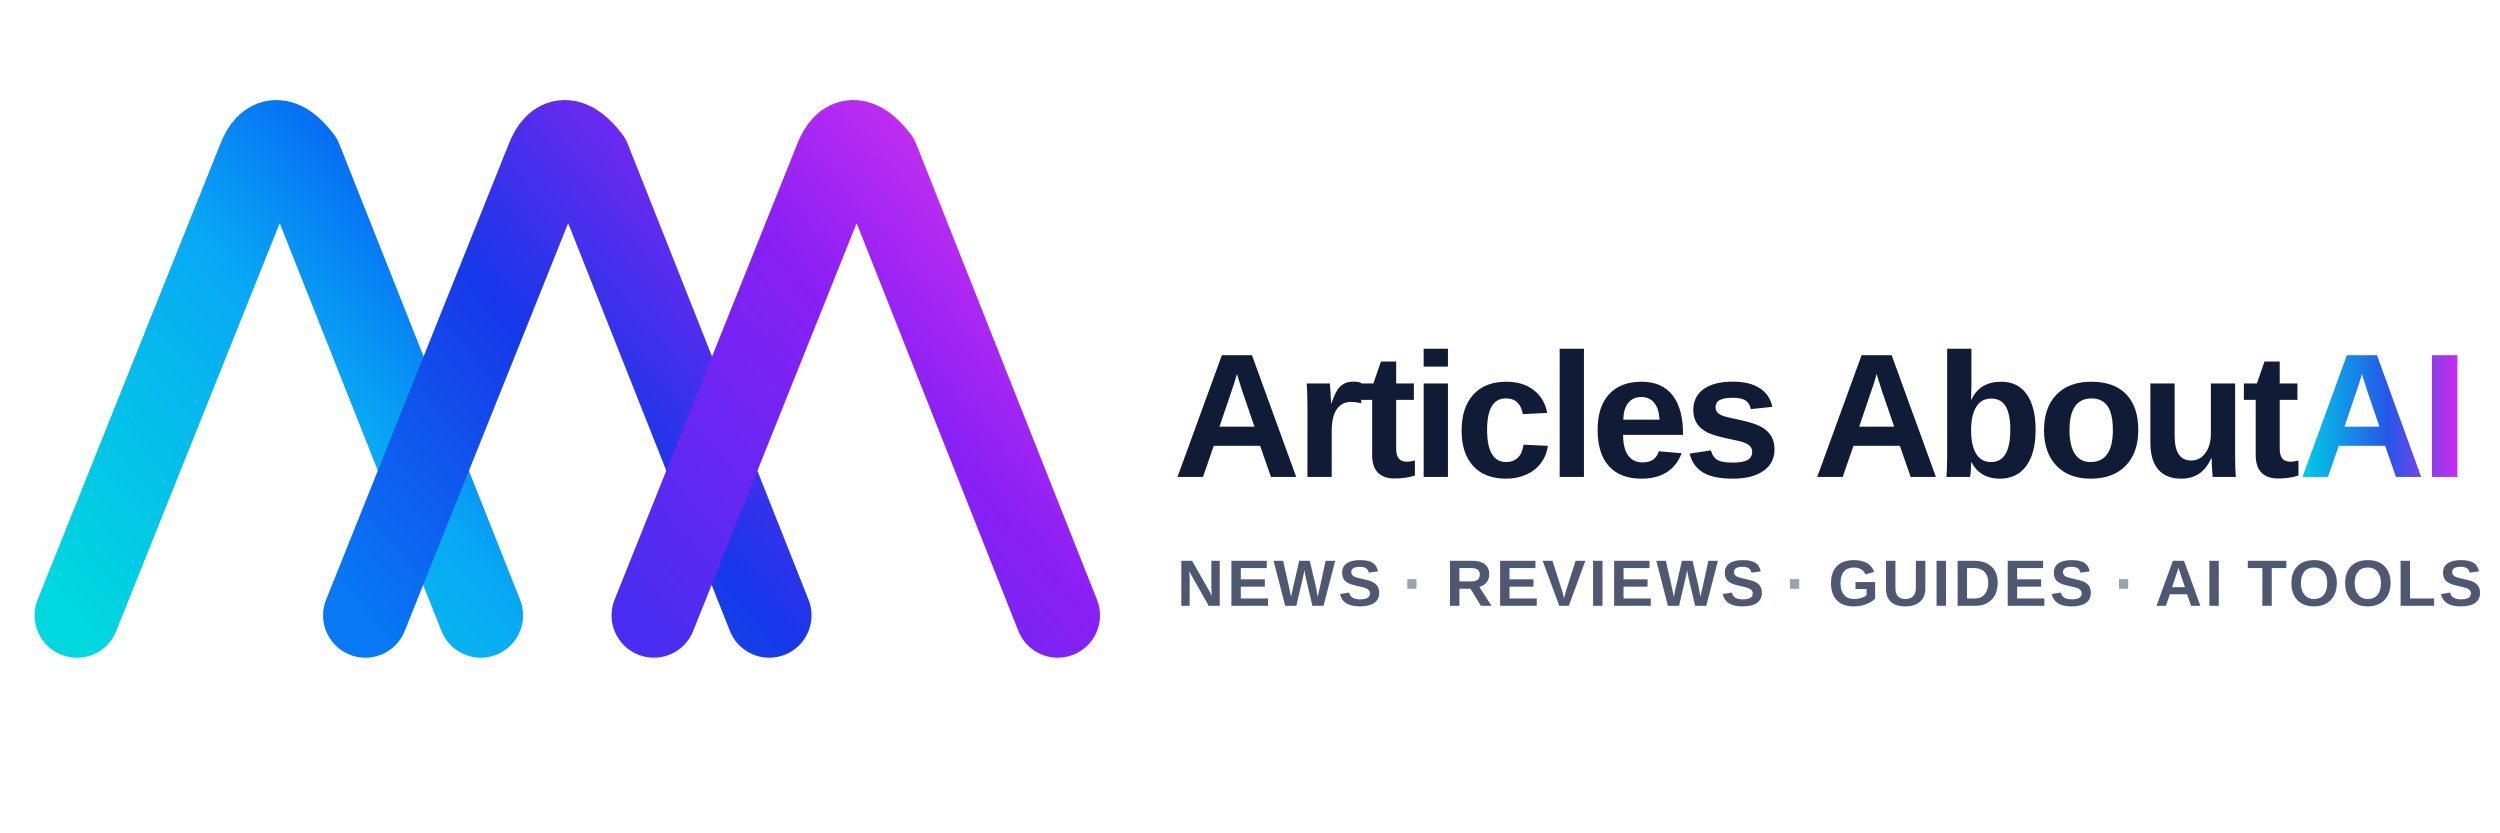
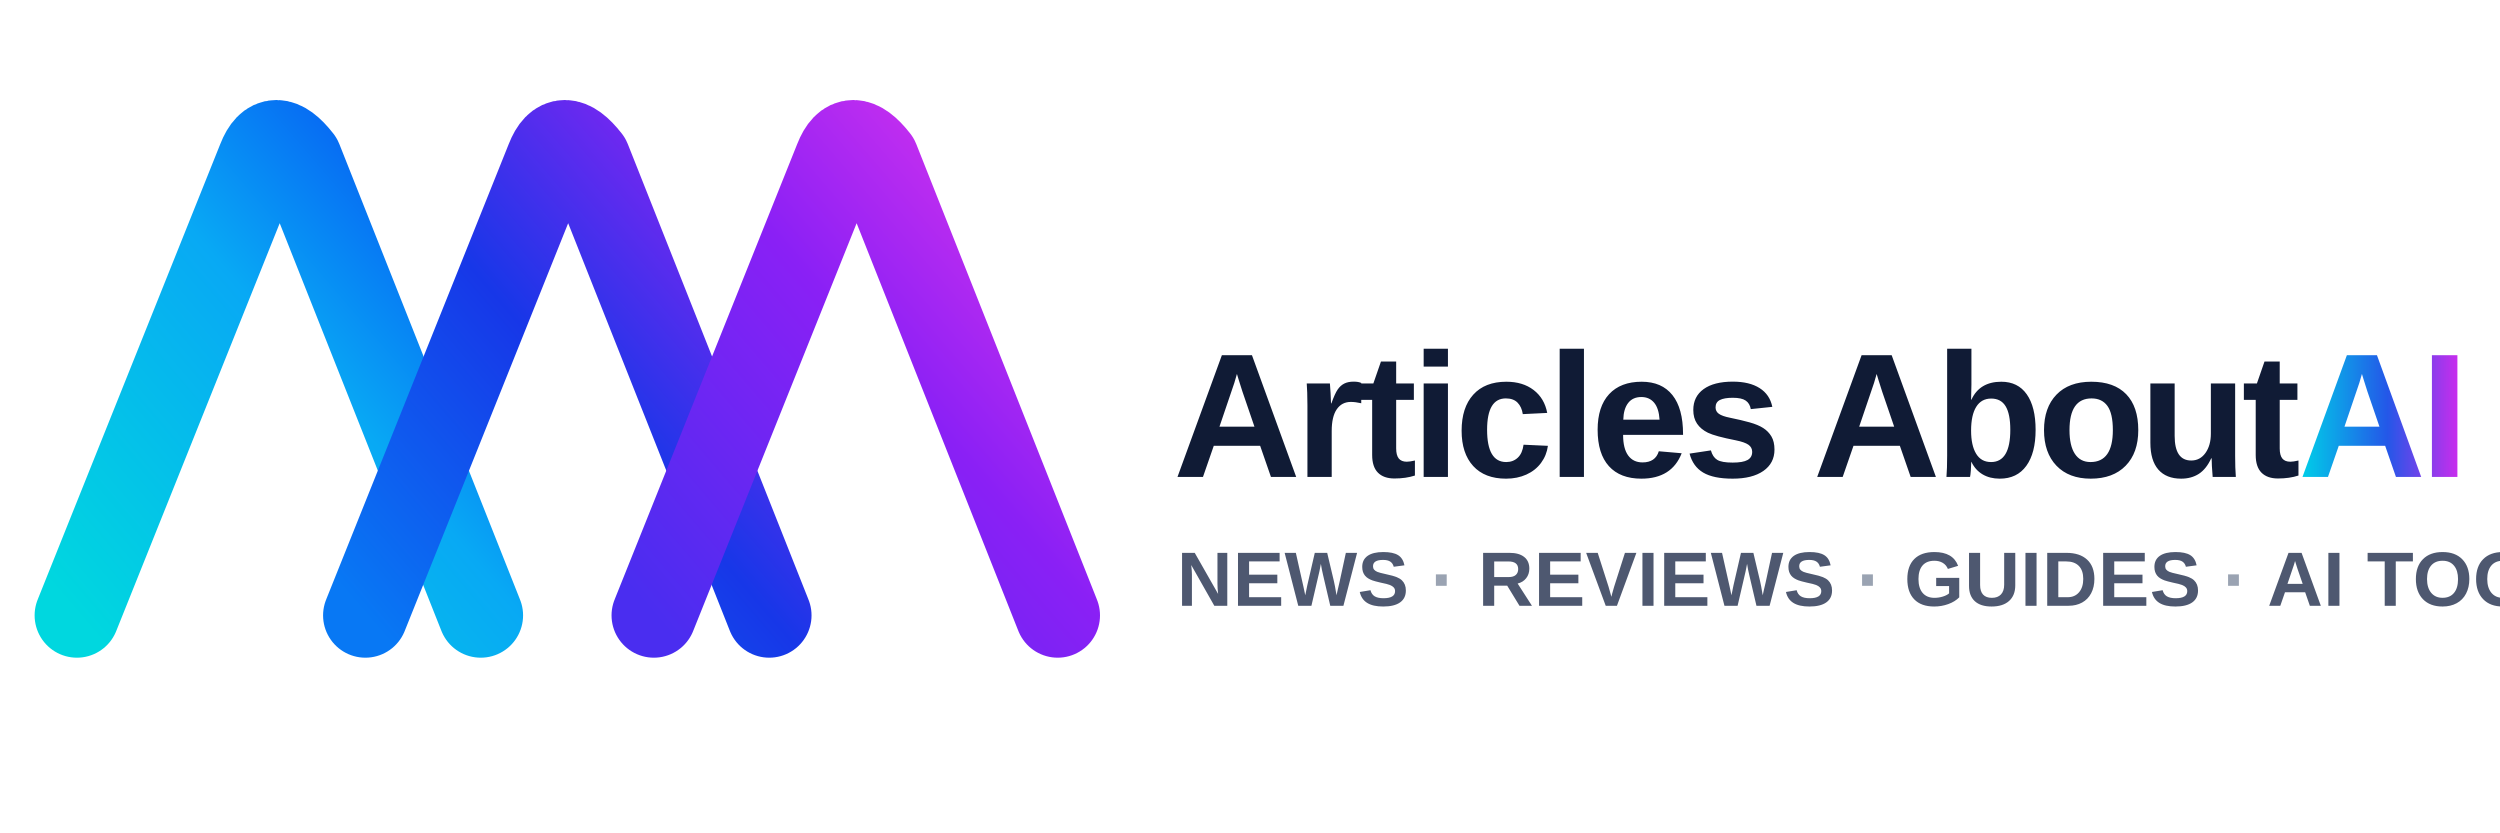
<svg xmlns="http://www.w3.org/2000/svg" viewBox="0 0 1300 433" role="img" aria-labelledby="title">
  <defs>
    <linearGradient id="cyanBlue" x1="0" y1="1" x2="1" y2="0">
      <stop stop-color="#00d7df" />
      <stop offset=".55" stop-color="#08a9f4" />
      <stop offset="1" stop-color="#0648f3" />
    </linearGradient>
    <linearGradient id="bluePurple" x1="0" y1="1" x2="1" y2="0">
      <stop stop-color="#0878f4" />
      <stop offset=".5" stop-color="#1737e8" />
      <stop offset="1" stop-color="#9b21f4" />
    </linearGradient>
    <linearGradient id="purplePink" x1="0" y1="1" x2="1" y2="0">
      <stop stop-color="#4a2df0" />
      <stop offset=".55" stop-color="#8a20f5" />
      <stop offset="1" stop-color="#df35ed" />
    </linearGradient>
    <linearGradient id="ai" x1="0" y1="0" x2="1" y2="0">
      <stop stop-color="#00cde8" />
      <stop offset=".55" stop-color="#2457e8" />
      <stop offset="1" stop-color="#c72ded" />
    </linearGradient>
  </defs>
  <g fill="none" stroke-linecap="round" stroke-linejoin="round" stroke-width="44">
    <path d="M40 320 L135 83 Q142 65 156 83 L250 320" stroke="url(#cyanBlue)" />
    <path d="M190 320 L285 83 Q292 65 306 83 L400 320" stroke="url(#bluePurple)" />
    <path d="M340 320 L435 83 Q442 65 456 83 L550 320" stroke="url(#purplePink)" />
  </g>
  <text x="610" y="248" font-family="Arial,Helvetica,sans-serif" font-size="92" font-weight="800" letter-spacing="-3" fill="#101b35">Articles About</text>
  <text x="1195" y="248" font-family="Arial,Helvetica,sans-serif" font-size="92" font-weight="800" letter-spacing="-3" fill="url(#ai)">AI</text>
-   <text x="612" y="315" font-family="Arial,Helvetica,sans-serif" font-size="34" font-weight="700" letter-spacing="1.5" fill="#4e5870">NEWS <tspan fill="#9aa3b2">·</tspan> REVIEWS <tspan fill="#9aa3b2">·</tspan> GUIDES <tspan fill="#9aa3b2">·</tspan> AI TOOLS</text>
+   <text x="612" y="315" font-family="Arial,Helvetica,sans-serif" font-size="40" font-weight="700" letter-spacing="0.2" fill="#4e5870">NEWS <tspan fill="#9aa3b2">·</tspan> REVIEWS <tspan fill="#9aa3b2">·</tspan> GUIDES <tspan fill="#9aa3b2">·</tspan> AI TOOLS</text>
</svg>
